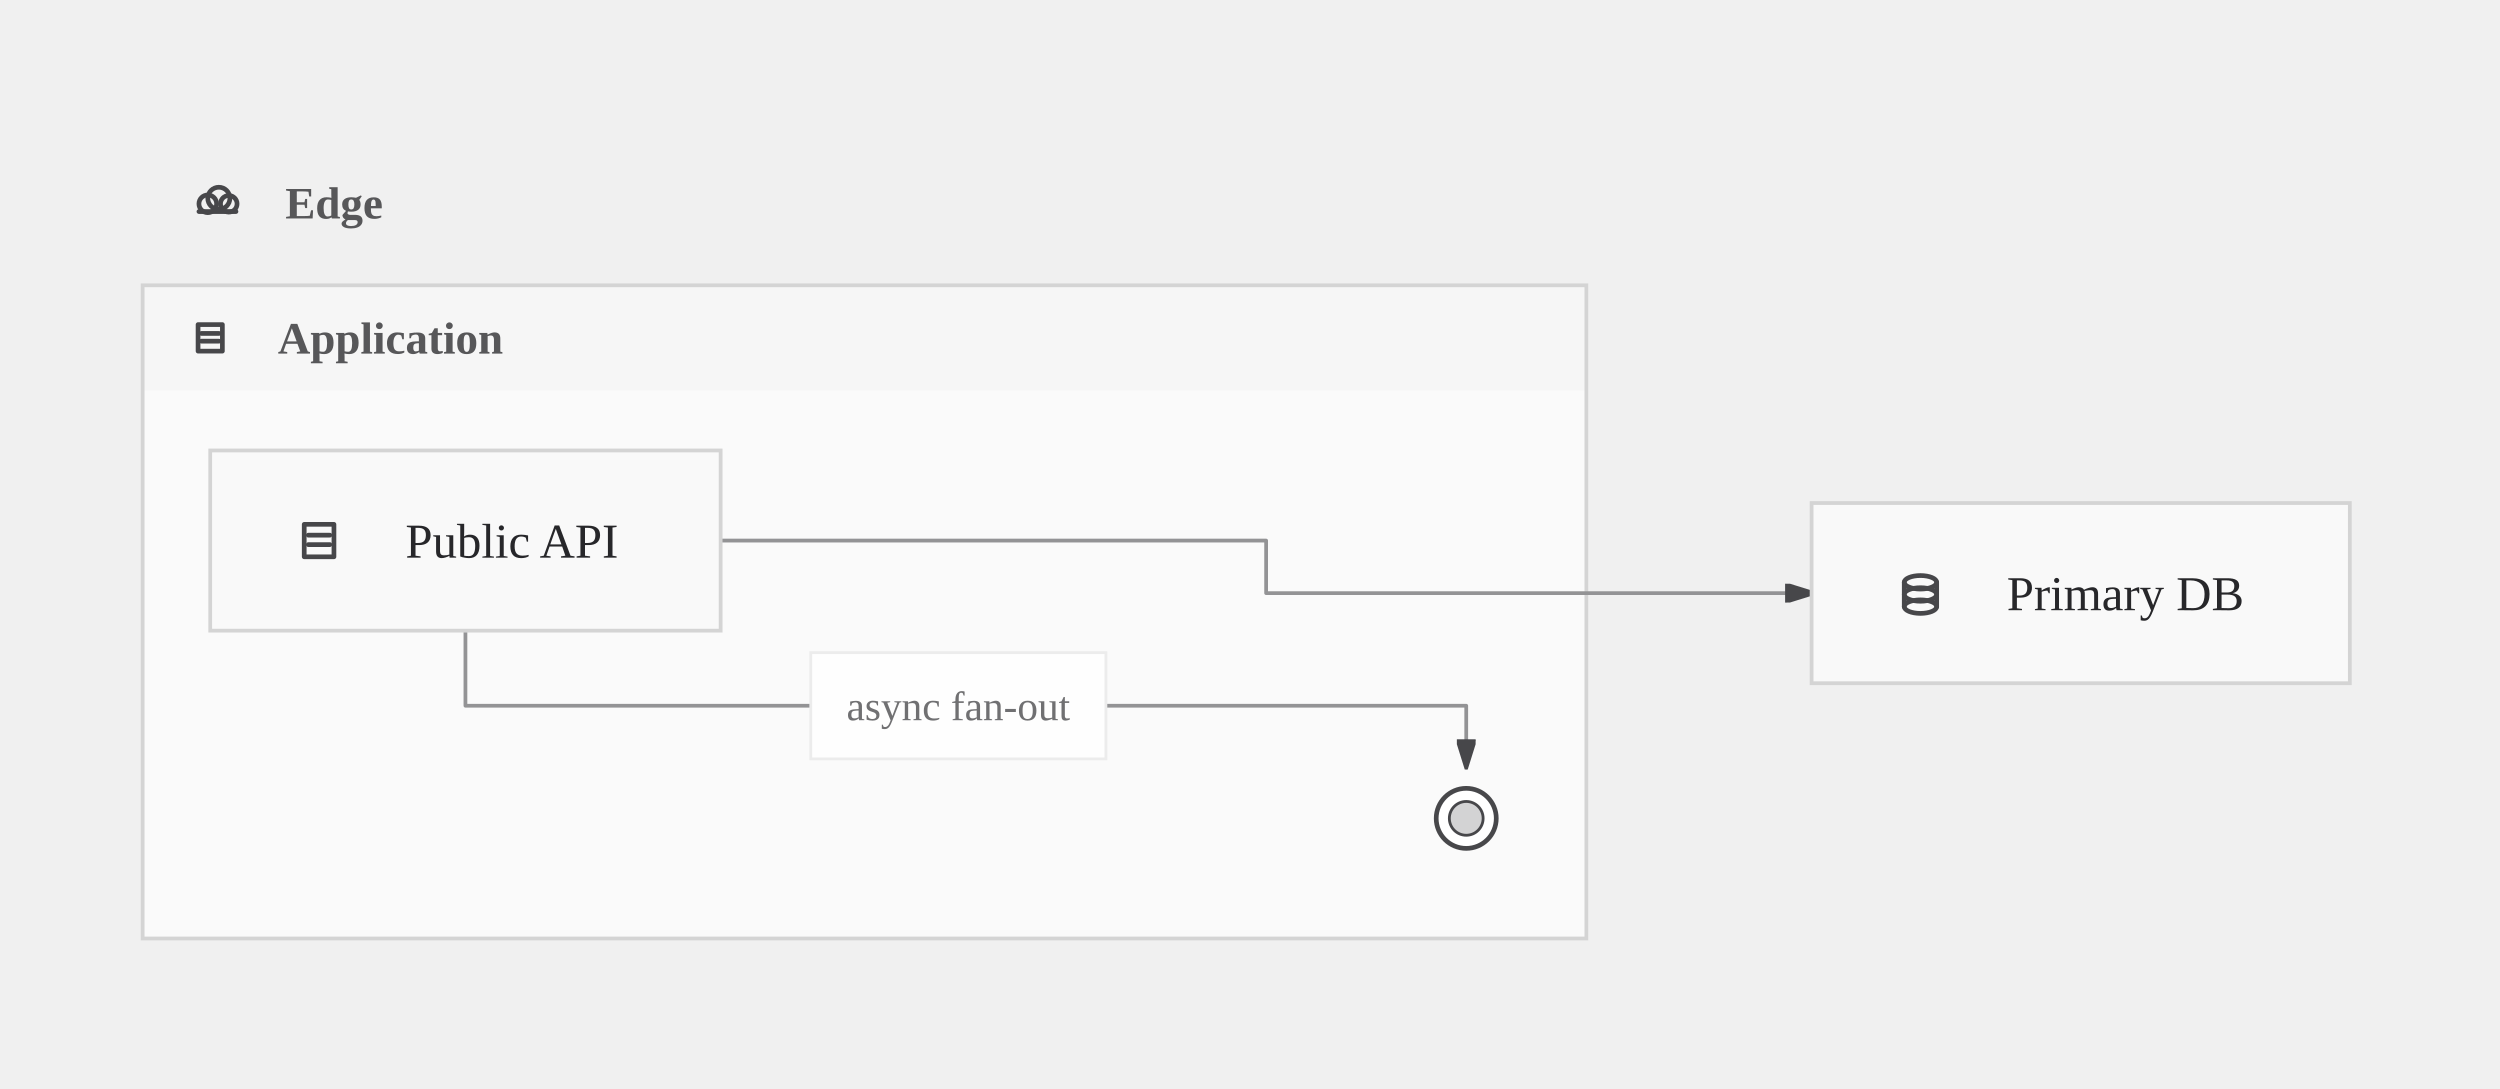
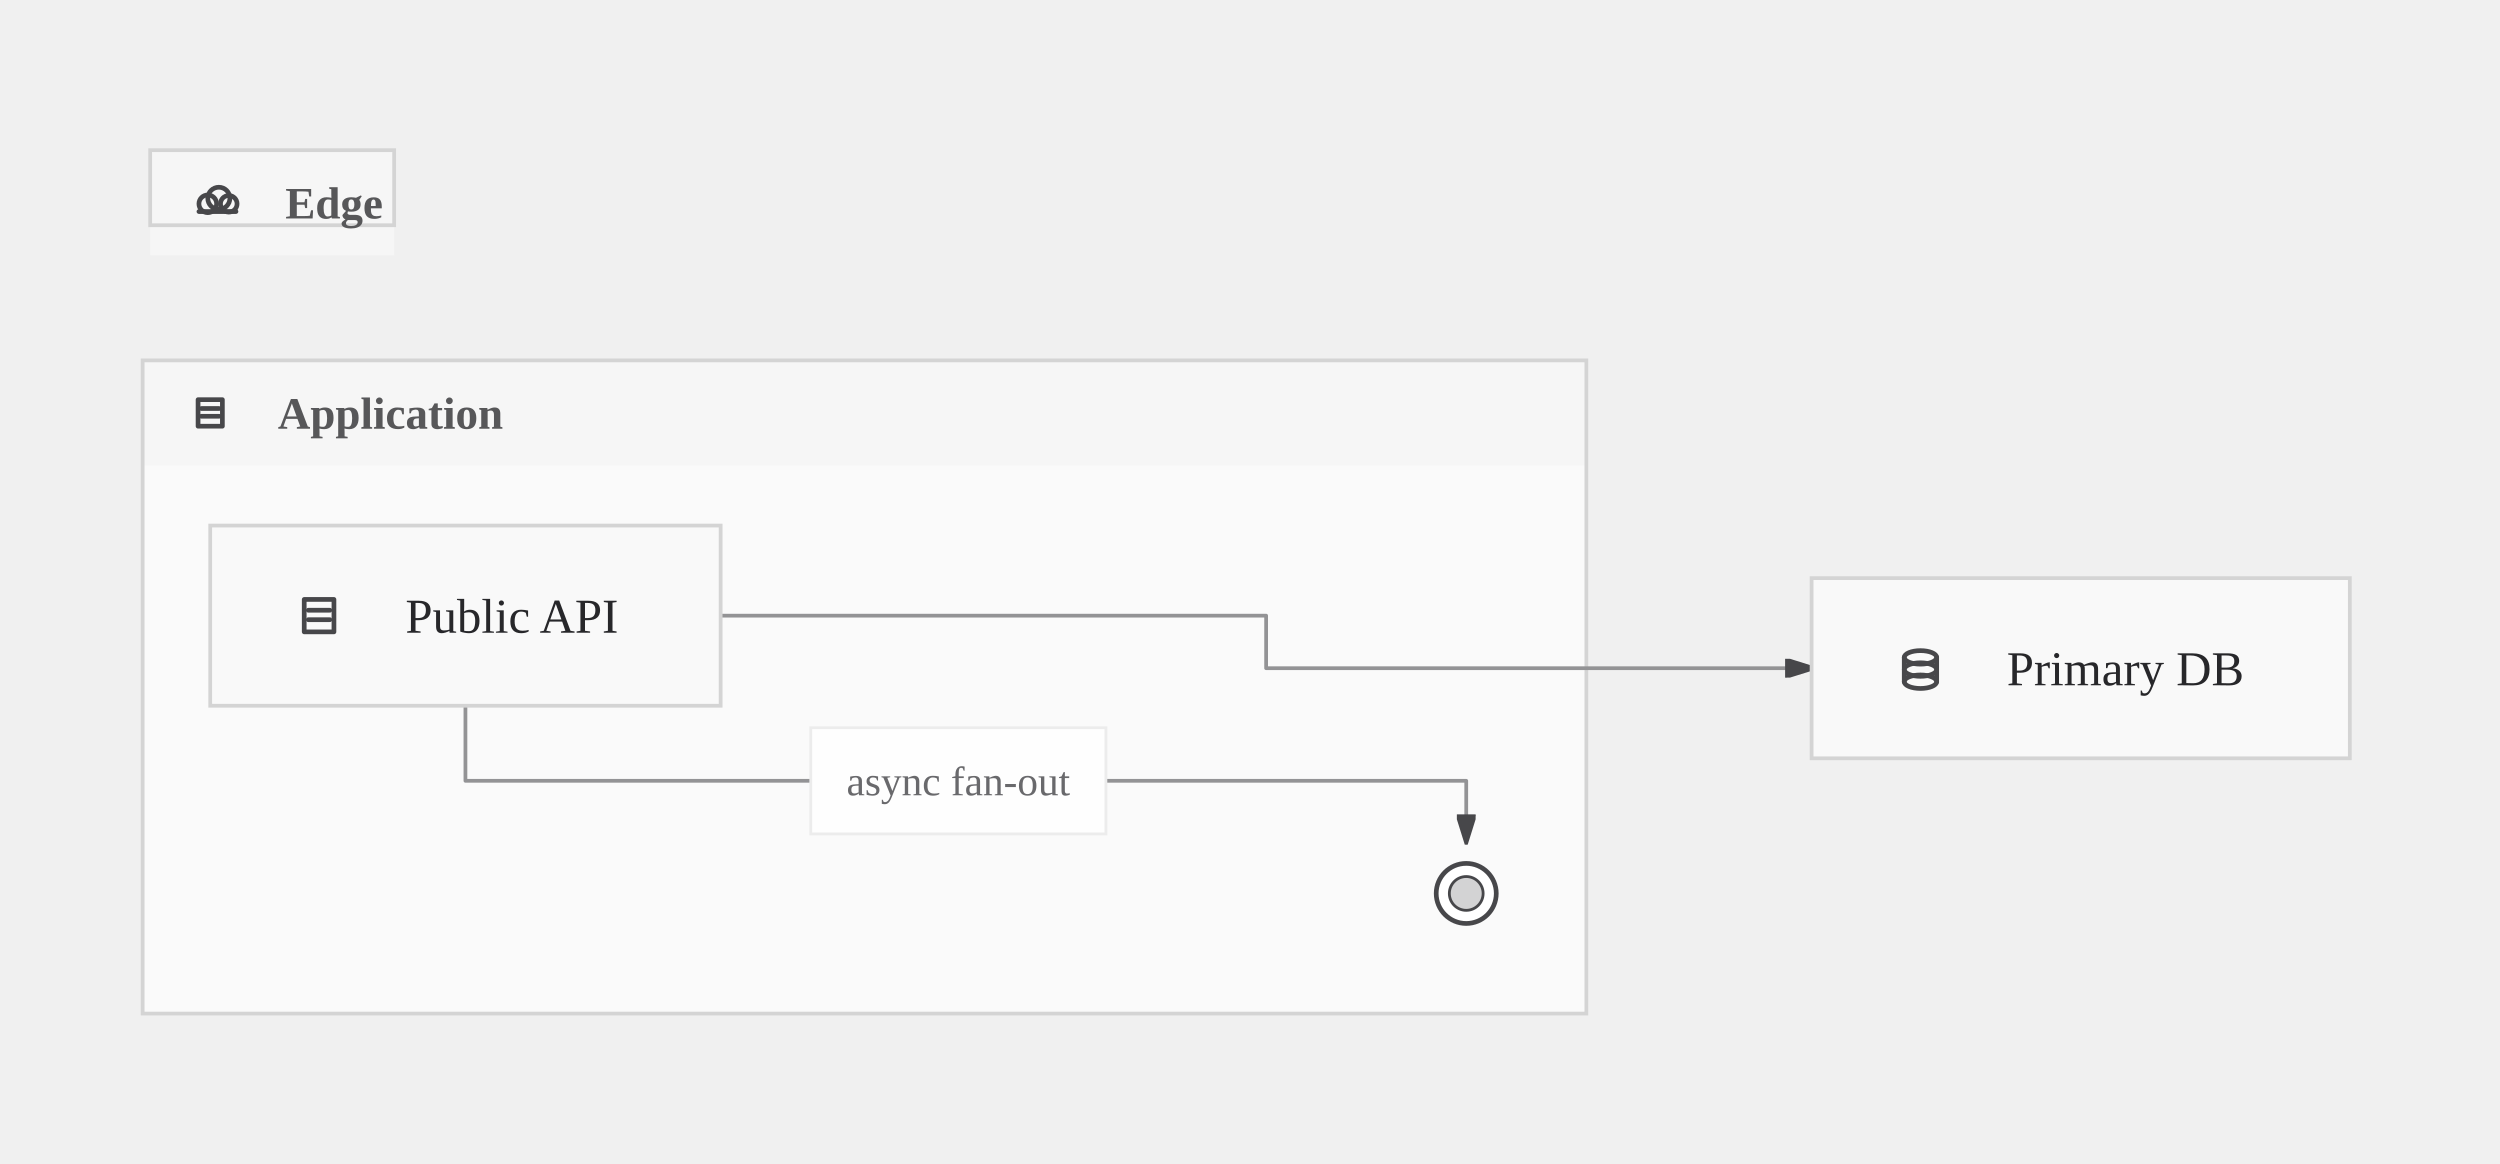
- <svg xmlns="http://www.w3.org/2000/svg" width="665.966" height="290" viewBox="0 0 665.966 290" style="--bg:#FFFFFF;--fg:#27272A;--font:Inter;background:#FFFFFF" class="am-1clamev">
+ <svg xmlns="http://www.w3.org/2000/svg" width="665.966" height="310" viewBox="0 0 665.966 310" style="--bg:#FFFFFF;--fg:#27272A;--font:Inter;background:#FFFFFF" class="am-1qai2mq">
  <style>
-   .am-1clamev text { font-family: var(--font, 'Inter'), system-ui, sans-serif; }
-   svg.am-1clamev {
+   .am-1qai2mq text { font-family: var(--font, 'Inter'), system-ui, sans-serif; }
+   svg.am-1qai2mq {
    /* Derived from --bg and --fg (overridable via --line, --accent, etc.) */
    --_text:          #27272A;
    --_text-sec:      #575759;
    --_text-muted:    #707072;
    --_text-faint:    #8a8a8c;
    --_line:          #939395;
    --_arrow:         #47474a;
    --_node-fill:     #f9f9f9;
    --_node-stroke:   #d4d4d4;
    --_group-fill:    #FFFFFF;
    --_group-hdr:     #f4f4f4;
    --_inner-stroke:  #e5e5e5;
    --_key-badge:     #e9e9ea;
  }
</style>
  <style>
-   .am-1clamev .architecture-group-frame { fill: #fafafa; stroke: none; }
-   .am-1clamev .architecture-group-band { fill: #f6f6f6; stroke: none; }
-   .am-1clamev .architecture-group-outline { fill: none; stroke: #d4d4d4; stroke-width: 1; }
-   .am-1clamev .architecture-group-label { fill: #575759; }
-   .am-1clamev .architecture-service-card { fill: #f9f9f9; stroke: none; }
-   .am-1clamev .architecture-service-outline { fill: none; stroke: #d4d4d4; stroke-width: 1; }
-   .am-1clamev .architecture-service-label { fill: #27272A; }
-   .am-1clamev .architecture-edge { fill: none; stroke: #939395; stroke-width: 1; stroke-linejoin: round; }
-   .am-1clamev .architecture-edge-label-bg { fill: #fefefe; stroke: #ececec; stroke-width: 0.75; }
-   .am-1clamev .architecture-edge-label-text { fill: #707072; }
-   .am-1clamev .architecture-junction-ring { fill: #FFFFFF; stroke: #47474a; stroke-width: 1.25; }
-   .am-1clamev .architecture-junction-core { fill: #d3d3d4; stroke: #47474a; stroke-width: 0.75; }
-   .am-1clamev .architecture-icon-mark { fill: none; stroke: #47474a; stroke-width: 1.25; stroke-linecap: round; stroke-linejoin: round; }
-   .am-1clamev .architecture-icon-glyph { fill: #47474a; }
+   .am-1qai2mq .architecture-group-frame { fill: #fafafa; stroke: none; }
+   .am-1qai2mq .architecture-group-band { fill: #f6f6f6; stroke: none; }
+   .am-1qai2mq .architecture-group-outline { fill: none; stroke: #d4d4d4; stroke-width: 1; }
+   .am-1qai2mq .architecture-group-label { fill: #575759; }
+   .am-1qai2mq .architecture-service-card { fill: #f9f9f9; stroke: none; }
+   .am-1qai2mq .architecture-service-outline { fill: none; stroke: #d4d4d4; stroke-width: 1; }
+   .am-1qai2mq .architecture-service-label { fill: #27272A; }
+   .am-1qai2mq .architecture-edge { fill: none; stroke: #939395; stroke-width: 1; stroke-linejoin: round; }
+   .am-1qai2mq .architecture-edge-label-bg { fill: #fefefe; stroke: #ececec; stroke-width: 0.75; }
+   .am-1qai2mq .architecture-edge-label-text { fill: #69696c; }
+   .am-1qai2mq .architecture-junction-ring { fill: #FFFFFF; stroke: #47474a; stroke-width: 1.25; }
+   .am-1qai2mq .architecture-junction-core { fill: #d3d3d4; stroke: #47474a; stroke-width: 0.75; }
+   .am-1qai2mq .architecture-icon-mark { fill: none; stroke: #47474a; stroke-width: 1.25; stroke-linecap: round; stroke-linejoin: round; }
+   .am-1qai2mq .architecture-icon-glyph { fill: #47474a; }
</style>
  <defs>
    <marker id="architecture-arrow-end" markerWidth="8" markerHeight="5" refX="7" refY="2.5" orient="auto">
      <polygon points="0 0, 8 2.5, 0 5" fill="#47474a" stroke="#47474a" stroke-width="0.75" stroke-linejoin="round" />
    </marker>
    <marker id="architecture-arrow-start" markerWidth="8" markerHeight="5" refX="1" refY="2.5" orient="auto-start-reverse">
      <polygon points="8 0, 0 2.5, 8 5" fill="#47474a" stroke="#47474a" stroke-width="0.75" stroke-linejoin="round" />
    </marker>
  </defs>
  <g class="architecture-group" data-id="edge" data-label="Edge" data-role="group">
-     <rect class="architecture-group-frame" x="40" y="40" width="0" height="0" rx="0" ry="0" data-id="group-frame:edge" data-role="group" />
-     <path class="architecture-group-band" d="M40,40 H40 V68 H40 Z" />
-     <rect class="architecture-group-outline" x="40" y="40" width="0" height="0" rx="0" ry="0" data-id="group-outline:edge" data-role="group" />
+     <rect class="architecture-group-frame" x="40" y="40" width="65" height="20" rx="0" ry="0" data-id="group-frame:edge" data-role="group" />
+     <path class="architecture-group-band" d="M40,40 H105 V68 H40 Z" />
+     <rect class="architecture-group-outline" x="40" y="40" width="65" height="20" rx="0" ry="0" data-id="group-outline:edge" data-role="group" />
    <g class="architecture-icon" data-icon="cloud">
      <circle class="architecture-icon-mark" cx="55.35" cy="54.294" r="2.355" />
      <circle class="architecture-icon-mark" cx="58.294" cy="52.822" r="2.944" />
      <circle class="architecture-icon-mark" cx="60.944" cy="54.294" r="2.208" />
      <path class="architecture-icon-mark" d="M 52.995 56.355 H 62.858" />
    </g>
    <text x="76" y="54" class="architecture-group-label" text-anchor="start" font-size="12" font-weight="600" dy="4.2" textLength="32.04" lengthAdjust="spacingAndGlyphs" data-font-metrics="deterministic-fit">Edge</text>
  </g>
  <g class="architecture-group" data-id="app" data-label="Application" data-role="group">
-     <rect class="architecture-group-frame" x="38" y="76" width="384.585" height="174" rx="0" ry="0" data-id="group-frame:app" data-role="group" />
-     <path class="architecture-group-band" d="M38,76 H422.585 V104 H38 Z" />
-     <rect class="architecture-group-outline" x="38" y="76" width="384.585" height="174" rx="0" ry="0" data-id="group-outline:app" data-role="group" />
+     <rect class="architecture-group-frame" x="38" y="96" width="384.585" height="174" rx="0" ry="0" data-id="group-frame:app" data-role="group" />
+     <path class="architecture-group-band" d="M38,96 H422.585 V124 H38 Z" />
+     <rect class="architecture-group-outline" x="38" y="96" width="384.585" height="174" rx="0" ry="0" data-id="group-outline:app" data-role="group" />
    <g class="architecture-icon" data-icon="server">
-       <rect class="architecture-icon-mark" x="52.762" y="86.467" width="6.477" height="7.066" rx="0" ry="0" />
-       <path class="architecture-icon-mark" d="M 53.645 88.822 H 58.355" />
-       <path class="architecture-icon-mark" d="M 53.645 90.883 H 58.355" />
+       <rect class="architecture-icon-mark" x="52.762" y="106.467" width="6.477" height="7.066" rx="0" ry="0" />
+       <path class="architecture-icon-mark" d="M 53.645 108.822 H 58.355" />
+       <path class="architecture-icon-mark" d="M 53.645 110.883 H 58.355" />
    </g>
-     <text x="74" y="90" class="architecture-group-label" text-anchor="start" font-size="12" font-weight="600" dy="4.2" textLength="65.16" lengthAdjust="spacingAndGlyphs" data-font-metrics="deterministic-fit">Application</text>
+     <text x="74" y="110" class="architecture-group-label" text-anchor="start" font-size="12" font-weight="600" dy="4.2" textLength="65.16" lengthAdjust="spacingAndGlyphs" data-font-metrics="deterministic-fit">Application</text>
  </g>
-   <polyline class="architecture-edge" data-from="api" data-to="db" data-from-side="R" data-to-side="L" data-from-boundary="item" data-to-boundary="item" points="191.971,144 337.278,144 337.278,158 482.585,158" marker-end="url(#architecture-arrow-end)" data-relationship="architecture-edge" data-direction="forward" data-id="edge:api-&gt;db#0" data-role="edge" role="graphics-symbol" aria-roledescription="relation" aria-label="api to db" />
-   <polyline class="architecture-edge" data-from="api" data-to="bus" data-from-side="B" data-to-side="T" data-from-boundary="item" data-to-boundary="item" data-label="async fan-out" points="123.986,168 123.986,188 390.585,188 390.585,204" marker-end="url(#architecture-arrow-end)" data-relationship="architecture-edge" data-direction="forward" data-id="edge:api-&gt;bus#0" data-role="edge" role="graphics-symbol" aria-roledescription="relation" aria-label="api to bus: async fan-out" />
-   <rect x="215.978" y="173.85" width="78.614" height="28.3" class="architecture-edge-label-bg" rx="0" ry="0" />
-   <text x="255.285" y="188" class="architecture-edge-label-text" text-anchor="middle" font-size="11" font-weight="400" dy="3.85" textLength="64.614" lengthAdjust="spacingAndGlyphs" data-font-metrics="deterministic-fit">async fan-out</text>
+   <polyline class="architecture-edge" data-from="api" data-to="db" data-from-side="R" data-to-side="L" data-from-boundary="item" data-to-boundary="item" points="191.971,164 337.278,164 337.278,178 482.585,178" marker-end="url(#architecture-arrow-end)" data-relationship="architecture-edge" data-direction="forward" data-id="edge:api-&gt;db#0" data-role="edge" role="graphics-symbol" aria-roledescription="relation" aria-label="api to db" />
+   <polyline class="architecture-edge" data-from="api" data-to="bus" data-from-side="B" data-to-side="T" data-from-boundary="item" data-to-boundary="item" data-label="async fan-out" points="123.986,188 123.986,208 390.585,208 390.585,224" marker-end="url(#architecture-arrow-end)" data-relationship="architecture-edge" data-direction="forward" data-id="edge:api-&gt;bus#0" data-role="edge" role="graphics-symbol" aria-roledescription="relation" aria-label="api to bus: async fan-out" />
+   <rect x="215.978" y="193.85" width="78.614" height="28.3" class="architecture-edge-label-bg" rx="0" ry="0" />
+   <text x="255.285" y="208" class="architecture-edge-label-text" text-anchor="middle" font-size="11" font-weight="400" dy="3.85" textLength="64.614" lengthAdjust="spacingAndGlyphs" data-font-metrics="deterministic-fit">async fan-out</text>
  <g class="architecture-junction" data-id="bus" data-role="junction">
-     <circle class="architecture-junction-ring" cx="390.585" cy="218" r="8" data-id="junction-ring:bus" data-role="junction" />
-     <circle class="architecture-junction-core" cx="390.585" cy="218" r="4.5" data-id="junction-core:bus" data-role="junction" />
+     <circle class="architecture-junction-ring" cx="390.585" cy="238" r="8" data-id="junction-ring:bus" data-role="junction" />
+     <circle class="architecture-junction-core" cx="390.585" cy="238" r="4.5" data-id="junction-core:bus" data-role="junction" />
  </g>
  <g class="architecture-service" data-id="db" data-label="Primary DB" data-role="service">
-     <rect class="architecture-service-card" x="482.585" y="134" width="143.381" height="48" rx="0" ry="0" data-id="service-card:db" data-role="service" />
-     <rect class="architecture-service-outline" x="482.585" y="134" width="143.381" height="48" rx="0" ry="0" data-id="service-outline:db" data-role="service" />
+     <rect class="architecture-service-card" x="482.585" y="154" width="143.381" height="48" rx="0" ry="0" data-id="service-card:db" data-role="service" />
+     <rect class="architecture-service-outline" x="482.585" y="154" width="143.381" height="48" rx="0" ry="0" data-id="service-outline:db" data-role="service" />
    <g class="architecture-icon" data-icon="database">
-       <ellipse class="architecture-icon-mark" cx="511.585" cy="155.12" rx="4.32" ry="1.8" />
-       <path class="architecture-icon-mark" d="M 507.265 155.12 V 161.6" />
-       <path class="architecture-icon-mark" d="M 515.905 155.12 V 161.6" />
-       <ellipse class="architecture-icon-mark" cx="511.585" cy="158.36" rx="4.32" ry="1.8" />
-       <ellipse class="architecture-icon-mark" cx="511.585" cy="161.6" rx="4.32" ry="1.8" />
+       <ellipse class="architecture-icon-mark" cx="511.585" cy="175.12" rx="4.32" ry="1.8" />
+       <path class="architecture-icon-mark" d="M 507.265 175.12 V 181.6" />
+       <path class="architecture-icon-mark" d="M 515.905 175.12 V 181.6" />
+       <ellipse class="architecture-icon-mark" cx="511.585" cy="178.36" rx="4.32" ry="1.8" />
+       <ellipse class="architecture-icon-mark" cx="511.585" cy="181.6" rx="4.32" ry="1.8" />
    </g>
-     <text x="534.585" y="158" class="architecture-service-label" text-anchor="start" font-size="13" font-weight="500" dy="4.55" textLength="69.381" lengthAdjust="spacingAndGlyphs" data-font-metrics="deterministic-fit">Primary DB</text>
+     <text x="534.585" y="178" class="architecture-service-label" text-anchor="start" font-size="13" font-weight="500" dy="4.55" textLength="69.381" lengthAdjust="spacingAndGlyphs" data-font-metrics="deterministic-fit">Primary DB</text>
  </g>
  <g class="architecture-service" data-id="api" data-label="Public API" data-role="service">
-     <rect class="architecture-service-card" x="56" y="120" width="135.971" height="48" rx="0" ry="0" data-id="service-card:api" data-role="service" />
-     <rect class="architecture-service-outline" x="56" y="120" width="135.971" height="48" rx="0" ry="0" data-id="service-outline:api" data-role="service" />
+     <rect class="architecture-service-card" x="56" y="140" width="135.971" height="48" rx="0" ry="0" data-id="service-card:api" data-role="service" />
+     <rect class="architecture-service-outline" x="56" y="140" width="135.971" height="48" rx="0" ry="0" data-id="service-outline:api" data-role="service" />
    <g class="architecture-icon" data-icon="server">
-       <rect class="architecture-icon-mark" x="81.04" y="139.68" width="7.92" height="8.64" rx="0" ry="0" />
-       <path class="architecture-icon-mark" d="M 82.12 142.56 H 87.88" />
-       <path class="architecture-icon-mark" d="M 82.12 145.08 H 87.88" />
+       <rect class="architecture-icon-mark" x="81.04" y="159.68" width="7.92" height="8.64" rx="0" ry="0" />
+       <path class="architecture-icon-mark" d="M 82.12 162.56 H 87.88" />
+       <path class="architecture-icon-mark" d="M 82.12 165.08 H 87.88" />
    </g>
-     <text x="108" y="144" class="architecture-service-label" text-anchor="start" font-size="13" font-weight="500" dy="4.55" textLength="61.971" lengthAdjust="spacingAndGlyphs" data-font-metrics="deterministic-fit">Public API</text>
+     <text x="108" y="164" class="architecture-service-label" text-anchor="start" font-size="13" font-weight="500" dy="4.55" textLength="61.971" lengthAdjust="spacingAndGlyphs" data-font-metrics="deterministic-fit">Public API</text>
  </g>
</svg>
